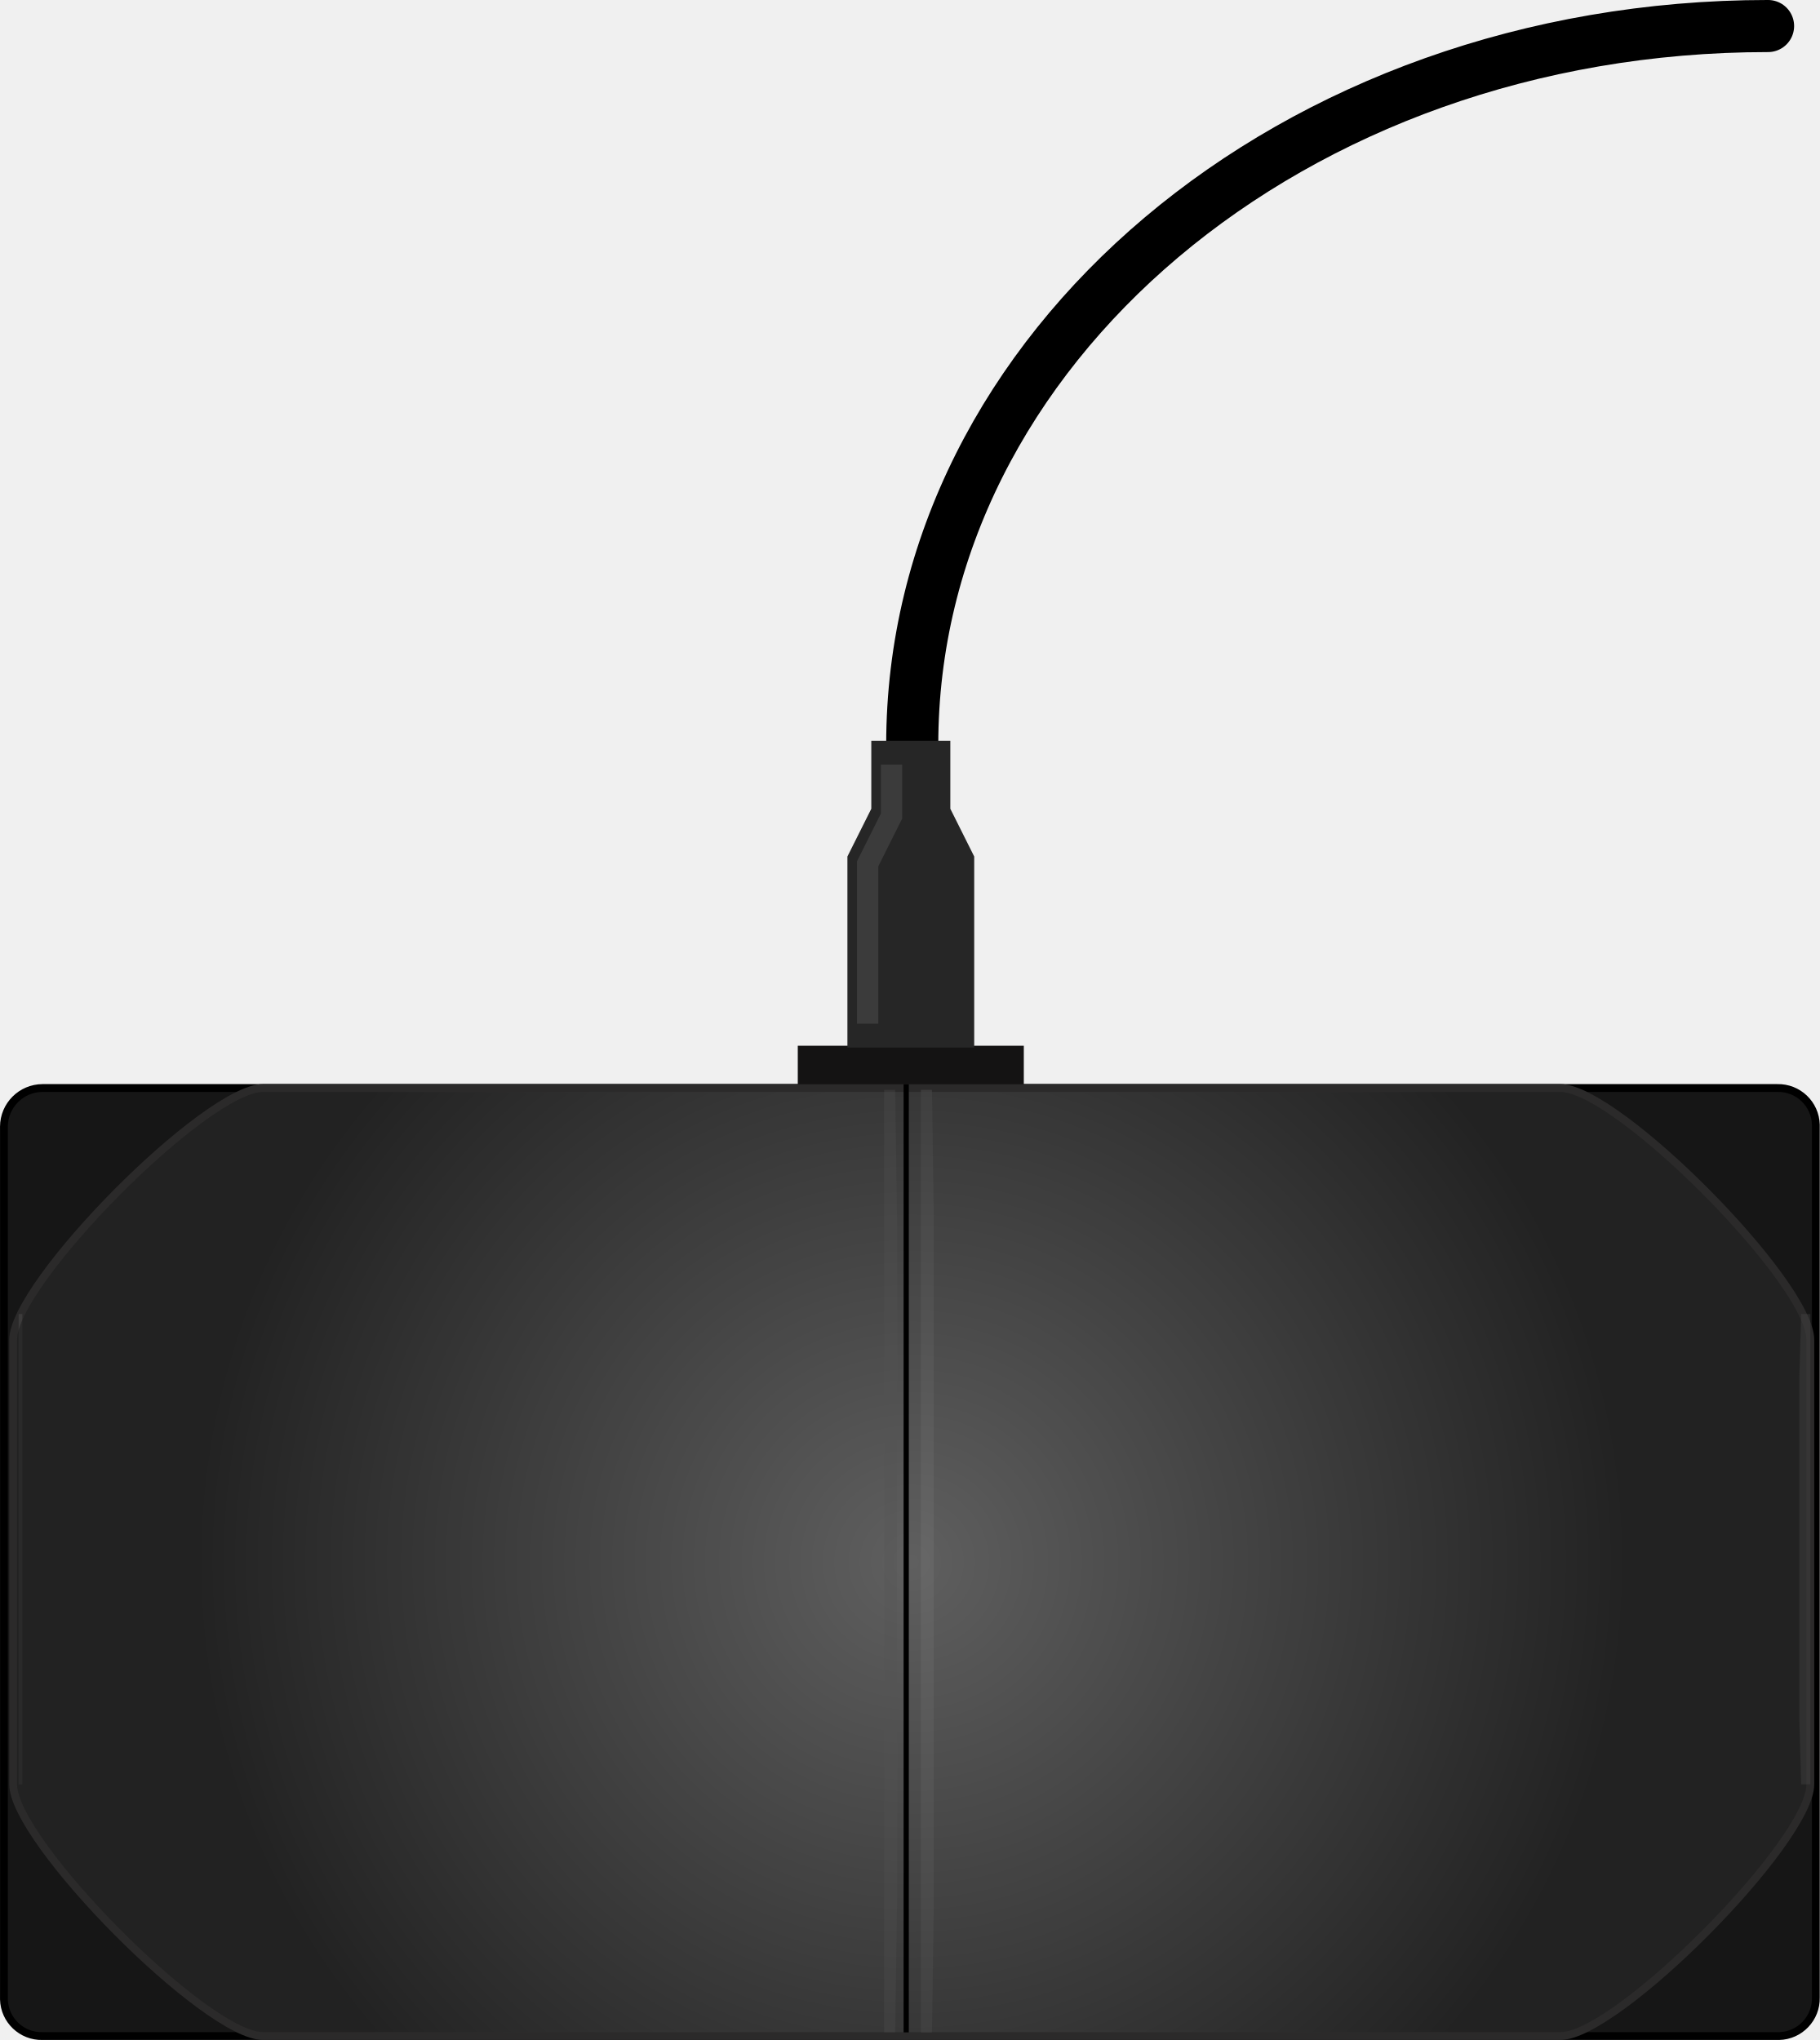
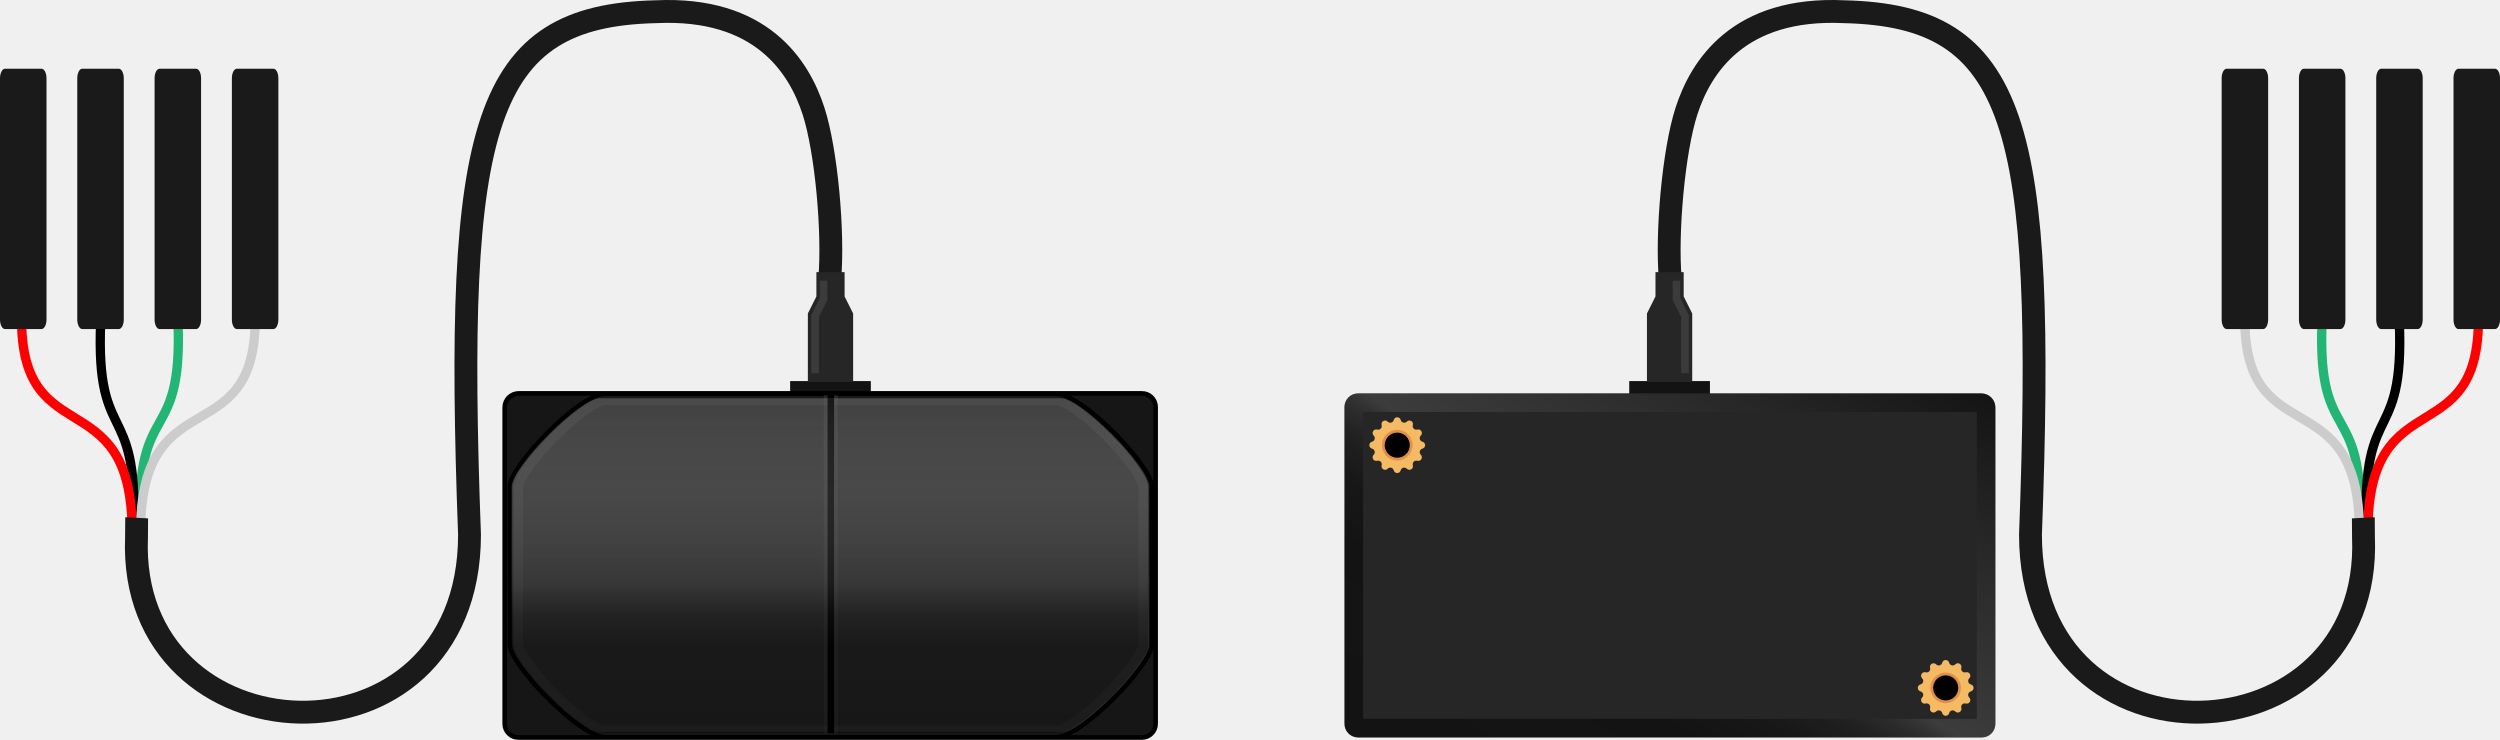
- <svg xmlns="http://www.w3.org/2000/svg" id="lidar-tfmini-plus" width="99.026" height="111.031" viewBox="0 0 99.026 111.031">
+ <svg xmlns="http://www.w3.org/2000/svg" id="lidar-tfmini-plus" width="134.43mm" height="39.779mm" viewBox="0 0 381.062 112.76">
  <defs>
    <style>
-       .cls-1, .cls-7, .cls-9 {
+       .cls-1, .cls-11, .cls-16, .cls-18, .cls-2, .cls-3, .cls-4, .cls-6 {
        fill: none;
      }

-       .cls-1, .cls-3, .cls-4, .cls-7 {
+       .cls-1 {
+         stroke: #22b573;
+       }
+ 
+       .cls-1, .cls-2, .cls-3, .cls-4 {
+         stroke-linecap: round;
+         stroke-width: 1.417px;
+       }
+ 
+       .cls-1, .cls-11, .cls-13, .cls-14, .cls-15, .cls-16, .cls-18, .cls-2, .cls-3, .cls-4, .cls-6 {
+         stroke-miterlimit: 10;
+       }
+ 
+       .cls-14, .cls-15, .cls-18, .cls-2 {
        stroke: #000;
      }

-       .cls-1 {
-         stroke-linecap: round;
-         stroke-width: 2.835px;
+       .cls-3 {
+         stroke: red;
      }

-       .cls-2 {
+       .cls-4 {
+         stroke: #ccc;
+       }
+ 
+       .cls-5 {
+         fill: #1a1a1a;
+       }
+ 
+       .cls-6 {
+         stroke: #1a1a1a;
+         stroke-width: 3.484px;
+       }
+ 
+       .cls-7 {
        fill: #141313;
      }

-       .cls-3 {
-         fill: #161616;
+       .cls-8 {
+         fill: #111;
      }

-       .cls-3, .cls-4, .cls-6, .cls-7, .cls-9 {
-         stroke-miterlimit: 10;
+       .cls-9 {
+         fill: url(#Безымянный_градиент_54);
      }

-       .cls-3, .cls-4, .cls-6 {
-         stroke-width: 0.425px;
-       }
- 
-       .cls-4 {
-         fill: #2d2d2d;
-       }
- 
-       .cls-5 {
-         fill: #515151;
-         opacity: 0.28;
-       }
- 
-       .cls-5, .cls-6, .cls-9 {
-         isolation: isolate;
-       }
- 
-       .cls-6 {
-         stroke: #b5b0b0;
-         opacity: 0.24;
-         fill: url(#Безымянный_градиент);
-       }
- 
-       .cls-7 {
-         stroke-width: 0.283px;
-       }
- 
-       .cls-8 {
+       .cls-10 {
        fill: #262626;
      }

-       .cls-9 {
+       .cls-11 {
        stroke: #fff;
        stroke-width: 1.16px;
        opacity: 0.1;
      }
+ 
+       .cls-11, .cls-16, .cls-17, .cls-19 {
+         isolation: isolate;
+       }
+ 
+       .cls-12 {
+         fill: #f4ba64;
+       }
+ 
+       .cls-13 {
+         stroke: #e29047;
+         stroke-width: 0.425px;
+       }
+ 
+       .cls-14 {
+         fill: #161616;
+       }
+ 
+       .cls-14, .cls-15 {
+         stroke-width: 0.709px;
+       }
+ 
+       .cls-15 {
+         fill: #2d2d2d;
+       }
+ 
+       .cls-16 {
+         stroke: #515151;
+         stroke-width: 1.417px;
+       }
+ 
+       .cls-16, .cls-17 {
+         opacity: 0.28;
+       }
+ 
+       .cls-17 {
+         fill: #515151;
+       }
+ 
+       .cls-18 {
+         stroke-width: 0.992px;
+       }
+ 
+       .cls-19 {
+         fill: url(#Безымянный_градиент_28);
+       }
    </style>
-     <radialGradient id="Безымянный_градиент" data-name="Безымянный градиент" cx="49.6" cy="741" r="39.047" gradientTransform="translate(0.0126 -655.9827)" gradientUnits="userSpaceOnUse">
-       <stop offset="0" stop-color="#fff" />
-       <stop offset="1" />
-     </radialGradient>
+     <linearGradient id="Безымянный_градиент_54" data-name="Безымянный градиент 54" x1="231.16" y1="126.675" x2="277.902" y2="45.716" gradientUnits="userSpaceOnUse">
+       <stop offset="0.047" stop-color="#1a1a1a" stop-opacity="0.2" />
+       <stop offset="0.277" stop-color="#1e1e1e" stop-opacity="0.208" />
+       <stop offset="0.365" stop-color="#2e2e2e" stop-opacity="0.238" />
+       <stop offset="0.428" stop-color="#4a4a4a" stop-opacity="0.289" />
+       <stop offset="0.479" stop-color="#707070" stop-opacity="0.361" />
+       <stop offset="0.494" stop-color="gray" stop-opacity="0.39" />
+       <stop offset="0.752" stop-color="#515151" stop-opacity="0.395" />
+       <stop offset="1" stop-color="#1a1a1a" stop-opacity="0.4" />
+     </linearGradient>
+     <linearGradient id="Безымянный_градиент_28" data-name="Безымянный градиент 28" x1="126.497" y1="111.739" x2="126.497" y2="60.655" gradientUnits="userSpaceOnUse">
+       <stop offset="0.008" stop-opacity="0.5" />
+       <stop offset="0.262" stop-color="#050505" stop-opacity="0.492" />
+       <stop offset="0.353" stop-color="#161616" stop-opacity="0.462" />
+       <stop offset="0.417" stop-color="#353535" stop-opacity="0.411" />
+       <stop offset="0.439" stop-color="#444" stop-opacity="0.386" />
+       <stop offset="1" stop-color="#f2f2f2" stop-opacity="0.1" />
+     </linearGradient>
  </defs>
-   <g id="lidar-tfmini-plus-2">
-     <path class="cls-1" d="M49.641,40.531c0-21.5,20.672-39.114,46.572-39.114" transform="translate(0.0006 0)" />
-     <rect class="cls-2" x="43.413" y="56.917" width="12.3" height="2.4" />
-     <path class="cls-3" d="M2.313,59.217h94.4a2.051,2.051,0,0,1,2.1,2c.001.033.001.067,0,.1v47.4a2.051,2.051,0,0,1-2,2.1c-.033.001-.067.001-.1,0h-94.4a2.051,2.051,0,0,1-2.1-2c-.001-.033-.001-.067,0-.1v-47.4A2.112,2.112,0,0,1,2.313,59.217Z" transform="translate(0.0006 0)" />
-     <path class="cls-4" d="M.713,97.117v-24.2c0-3.1,10.5-13.7,13.6-13.7h70.6c3.1,0,13.6,10.6,13.6,13.7v24.2c0,3.1-10.5,13.7-13.6,13.7h-70.6C11.213,110.817.713,100.217.713,97.117Z" transform="translate(0.0006 0)" />
-     <polygon class="cls-5" points="50.114 59.317 50.114 110.617 50.714 110.617 50.814 103.717 50.814 66.217 50.714 59.317 50.114 59.317" />
-     <polygon class="cls-5" points="1.014 71.517 1.014 74.917 1.014 93.617 1.014 97.117 1.214 97.117 1.214 71.517 1.014 71.517" />
-     <path class="cls-6" d="M.713,97.117v-24.2c0-3.1,10.5-13.7,13.6-13.7h70.6c3.1,0,13.6,10.6,13.6,13.7v24.2c0,3.1-10.5,13.7-13.6,13.7h-70.6C11.213,110.817.713,100.217.713,97.117Z" transform="translate(0.0006 0)" />
-     <line class="cls-7" x1="49.313" y1="59.017" x2="49.313" y2="110.617" />
-     <polygon class="cls-5" points="48.114 59.317 48.114 110.617 48.714 110.617 48.814 103.717 48.814 66.217 48.714 59.317 48.114 59.317" />
-     <polygon class="cls-5" points="98.014 71.517 97.914 74.917 97.914 93.617 98.014 97.117 98.514 97.117 98.514 71.517 98.014 71.517" />
-     <polygon id="polygon83480" class="cls-8" points="46.114 57.017 53.014 57.017 53.014 46.617 51.714 44.017 51.714 40.317 47.414 40.317 47.414 44.017 46.114 46.617 46.114 57.017" />
-     <polyline id="polyline83754" class="cls-9" points="47.214 55.717 47.214 47.017 48.514 44.417 48.514 41.617" />
+   <g id="bottom">
+     <g>
+       <g id="Слой_4" data-name="Слой 4">
+         <path class="cls-1" d="M359.7,80.614c.791-20.831-7.009-11.682-5.665-33.474" />
+         <path class="cls-2" d="M360.705,80.686c-.791-20.831,6.25-11.85,4.906-33.642" />
+         <path class="cls-3" d="M360.921,81.275c-.1-24.524,18.215-10.9,16.775-35.239" />
+         <path class="cls-4" d="M359.625,81.131c.1-24.524-18.829-10.759-17.389-35.095" />
+         <path class="cls-5" d="M344.956,50.16H339.4c-.422,0-.763-.648-.763-1.447V11.922c0-.8.341-1.447.763-1.447h5.56c.422,0,.763.648.763,1.447V48.713C345.719,49.512,345.378,50.16,344.956,50.16Z" />
+         <path class="cls-5" d="M356.737,50.16h-5.56c-.422,0-.763-.648-.763-1.447V11.922c0-.8.341-1.447.763-1.447h5.56c.421,0,.763.648.763,1.447V48.713C357.5,49.512,357.158,50.16,356.737,50.16Z" />
+         <path class="cls-5" d="M368.518,50.16h-5.56c-.422,0-.764-.648-.764-1.447V11.922c0-.8.342-1.447.764-1.447h5.56c.421,0,.763.648.763,1.447V48.713C369.281,49.512,368.939,50.16,368.518,50.16Z" />
+         <path class="cls-5" d="M380.3,50.16h-5.56c-.422,0-.764-.648-.764-1.447V11.922c0-.8.342-1.447.764-1.447h5.56c.421,0,.763.648.763,1.447V48.713C381.062,49.512,380.72,50.16,380.3,50.16Z" />
+       </g>
+       <g id="Слой_3" data-name="Слой 3">
+         <path class="cls-6" d="M254.588,42.476c-.6-6.9.494-19.428,2.466-25.529,2.187-6.766,7.936-15.928,24.064-15.16,26.4.628,30.72,16.9,28.378,79.732.028,37.165,52.181,34.793,50.757.386-.006-.153-.013-2.825-.021-2.979" />
+       </g>
+     </g>
+     <rect class="cls-7" x="248.337" y="58.085" width="12.3" height="2.4" />
+     <path class="cls-8" d="M304.143,62.1v48.273h0a2.073,2.073,0,0,1-2.113,2.033H206.944a2.075,2.075,0,0,1-2.013-2.134V62.1c0-.034,0-.068,0-.1h0a2.073,2.073,0,0,1,2.113-2.033H302.03A2.136,2.136,0,0,1,304.143,62.1Z" />
+     <path class="cls-9" d="M304.143,62.1v48.273h0a2.073,2.073,0,0,1-2.113,2.033H206.944a2.075,2.075,0,0,1-2.013-2.134V62.1c0-.034,0-.068,0-.1h0a2.073,2.073,0,0,1,2.113-2.033H302.03A2.136,2.136,0,0,1,304.143,62.1Z" />
+     <rect class="cls-10" x="207.766" y="62.799" width="93.542" height="46.771" />
+     <polygon id="polygon83480" class="cls-10" points="257.936 47.785 256.636 45.185 256.636 41.485 252.336 41.485 252.336 45.185 251.036 47.785 251.036 58.185 257.936 58.185 257.936 47.785" />
+     <polyline id="polyline83754" class="cls-11" points="255.536 42.785 255.536 45.585 256.836 48.185 256.836 56.885" />
+     <g>
+       <g>
+         <path class="cls-12" d="M213.505,64.018h0a.548.548,0,0,0,.926.248h0a.548.548,0,0,1,.921.532h0a.548.548,0,0,0,.678.678h0a.548.548,0,0,1,.531.921h0a.548.548,0,0,0,.249.926h0a.549.549,0,0,1,0,1.064h0a.548.548,0,0,0-.249.926h0a.548.548,0,0,1-.531.921h0a.548.548,0,0,0-.678.678h0a.548.548,0,0,1-.921.532h0a.548.548,0,0,0-.926.248h0a.549.549,0,0,1-1.064,0h0a.548.548,0,0,0-.926-.248h0a.548.548,0,0,1-.921-.532h0a.548.548,0,0,0-.678-.678h0a.548.548,0,0,1-.532-.921h0a.548.548,0,0,0-.248-.926h0a.548.548,0,0,1,0-1.064h0a.549.549,0,0,0,.248-.926h0a.548.548,0,0,1,.532-.921h0a.548.548,0,0,0,.678-.678h0a.548.548,0,0,1,.921-.532h0a.549.549,0,0,0,.926-.248h0A.548.548,0,0,1,213.505,64.018Z" />
+         <circle class="cls-13" cx="212.973" cy="67.855" r="2.126" />
+       </g>
+       <g>
+         <path class="cls-12" d="M297.105,101.018h0a.548.548,0,0,0,.926.248h0a.548.548,0,0,1,.921.532h0a.548.548,0,0,0,.678.678h0a.548.548,0,0,1,.532.921h0a.548.548,0,0,0,.248.926h0a.549.549,0,0,1,0,1.064h0a.548.548,0,0,0-.248.926h0a.548.548,0,0,1-.532.921h0a.548.548,0,0,0-.678.678h0a.548.548,0,0,1-.921.532h0a.548.548,0,0,0-.926.248h0a.549.549,0,0,1-1.064,0h0a.548.548,0,0,0-.926-.248h0a.548.548,0,0,1-.921-.532h0a.548.548,0,0,0-.678-.678h0a.548.548,0,0,1-.532-.921h0a.548.548,0,0,0-.248-.926h0a.548.548,0,0,1,0-1.064h0a.548.548,0,0,0,.248-.926h0a.548.548,0,0,1,.532-.921h0a.548.548,0,0,0,.678-.678h0a.548.548,0,0,1,.921-.532h0a.548.548,0,0,0,.926-.248h0A.548.548,0,0,1,297.105,101.018Z" />
+         <circle class="cls-13" cx="296.573" cy="104.855" r="2.126" />
+       </g>
+     </g>
+   </g>
+   <g id="top">
+     <g>
+       <g id="Слой_4-2" data-name="Слой 4">
+         <path class="cls-1" d="M21.365,80.614c-.791-20.831,7.009-11.682,5.665-33.474" />
+         <path class="cls-2" d="M20.357,80.686c.791-20.831-6.25-11.85-4.906-33.642" />
+         <path class="cls-3" d="M20.141,81.275c.1-24.524-18.215-10.9-16.775-35.239" />
+         <path class="cls-4" d="M21.437,81.131c-.1-24.524,18.828-10.759,17.388-35.095" />
+         <path class="cls-5" d="M36.106,50.16h5.56c.422,0,.763-.648.763-1.447V11.922c0-.8-.341-1.447-.763-1.447h-5.56c-.422,0-.763.648-.763,1.447V48.713C35.343,49.512,35.684,50.16,36.106,50.16Z" />
+         <path class="cls-5" d="M24.325,50.16h5.56c.422,0,.763-.648.763-1.447V11.922c0-.8-.341-1.447-.763-1.447h-5.56c-.422,0-.763.648-.763,1.447V48.713C23.562,49.512,23.9,50.16,24.325,50.16Z" />
+         <path class="cls-5" d="M12.544,50.16H18.1c.422,0,.764-.648.764-1.447V11.922c0-.8-.342-1.447-.764-1.447h-5.56c-.421,0-.763.648-.763,1.447V48.713C11.781,49.512,12.123,50.16,12.544,50.16Z" />
+         <path class="cls-5" d="M.763,50.16h5.56c.422,0,.764-.648.764-1.447V11.922c0-.8-.342-1.447-.764-1.447H.763c-.421,0-.763.648-.763,1.447V48.713C0,49.512.342,50.16.763,50.16Z" />
+       </g>
+       <g id="Слой_3-2" data-name="Слой 3">
+         <path class="cls-6" d="M126.473,42.476c.6-6.9-.493-19.428-2.465-25.529-2.188-6.766-7.936-15.928-24.064-15.16-26.4.628-30.72,16.9-28.378,79.732-.029,37.165-52.181,34.793-50.758.386.007-.153.014-2.825.022-2.979" />
+       </g>
+     </g>
+     <rect class="cls-7" x="120.437" y="58.085" width="12.3" height="2.4" />
+     <path class="cls-14" d="M79.044,59.965h94.985A2.072,2.072,0,0,1,176.142,62h0c0,.033,0,.067,0,.1v48.172a2.075,2.075,0,0,1-2.012,2.134H79.044a2.073,2.073,0,0,1-2.113-2.033h0c0-.034,0-.068,0-.1V62.1A2.136,2.136,0,0,1,79.044,59.965Z" />
+     <path class="cls-15" d="M77.737,98.285v-24.2c0-3.1,10.5-13.7,13.6-13.7h70.6c3.1,0,13.6,10.6,13.6,13.7v24.2c0,3.1-10.5,13.7-13.6,13.7h-70.6C88.237,111.985,77.737,101.385,77.737,98.285Z" />
+     <path class="cls-16" d="M79.017,97.968V74.4c0-3.019,10.225-13.342,13.244-13.342h68.752c3.019,0,13.244,10.323,13.244,13.342V97.968c0,3.019-10.225,13.341-13.244,13.341H92.261C89.242,111.31,79.017,100.987,79.017,97.968Z" />
+     <rect class="cls-17" x="125.573" y="60.185" width="2.127" height="51.6" />
+     <line class="cls-18" x1="126.637" y1="60.185" x2="126.637" y2="111.785" />
+     <polygon id="polygon83480-2" data-name="polygon83480" class="cls-10" points="123.138 58.185 130.038 58.185 130.038 47.785 128.738 45.185 128.738 41.485 124.438 41.485 124.438 45.185 123.138 47.785 123.138 58.185" />
+     <polyline id="polyline83754-2" data-name="polyline83754" class="cls-11" points="124.238 56.885 124.238 48.185 125.538 45.585 125.538 42.785" />
+     <path class="cls-19" d="M77.969,98.176V74.218c0-3.069,10.42-13.563,13.5-13.563h70.063c3.077,0,13.5,10.494,13.5,13.563V98.176c0,3.069-10.42,13.563-13.5,13.563H91.465C88.389,111.739,77.969,101.245,77.969,98.176Z" />
  </g>
</svg>
